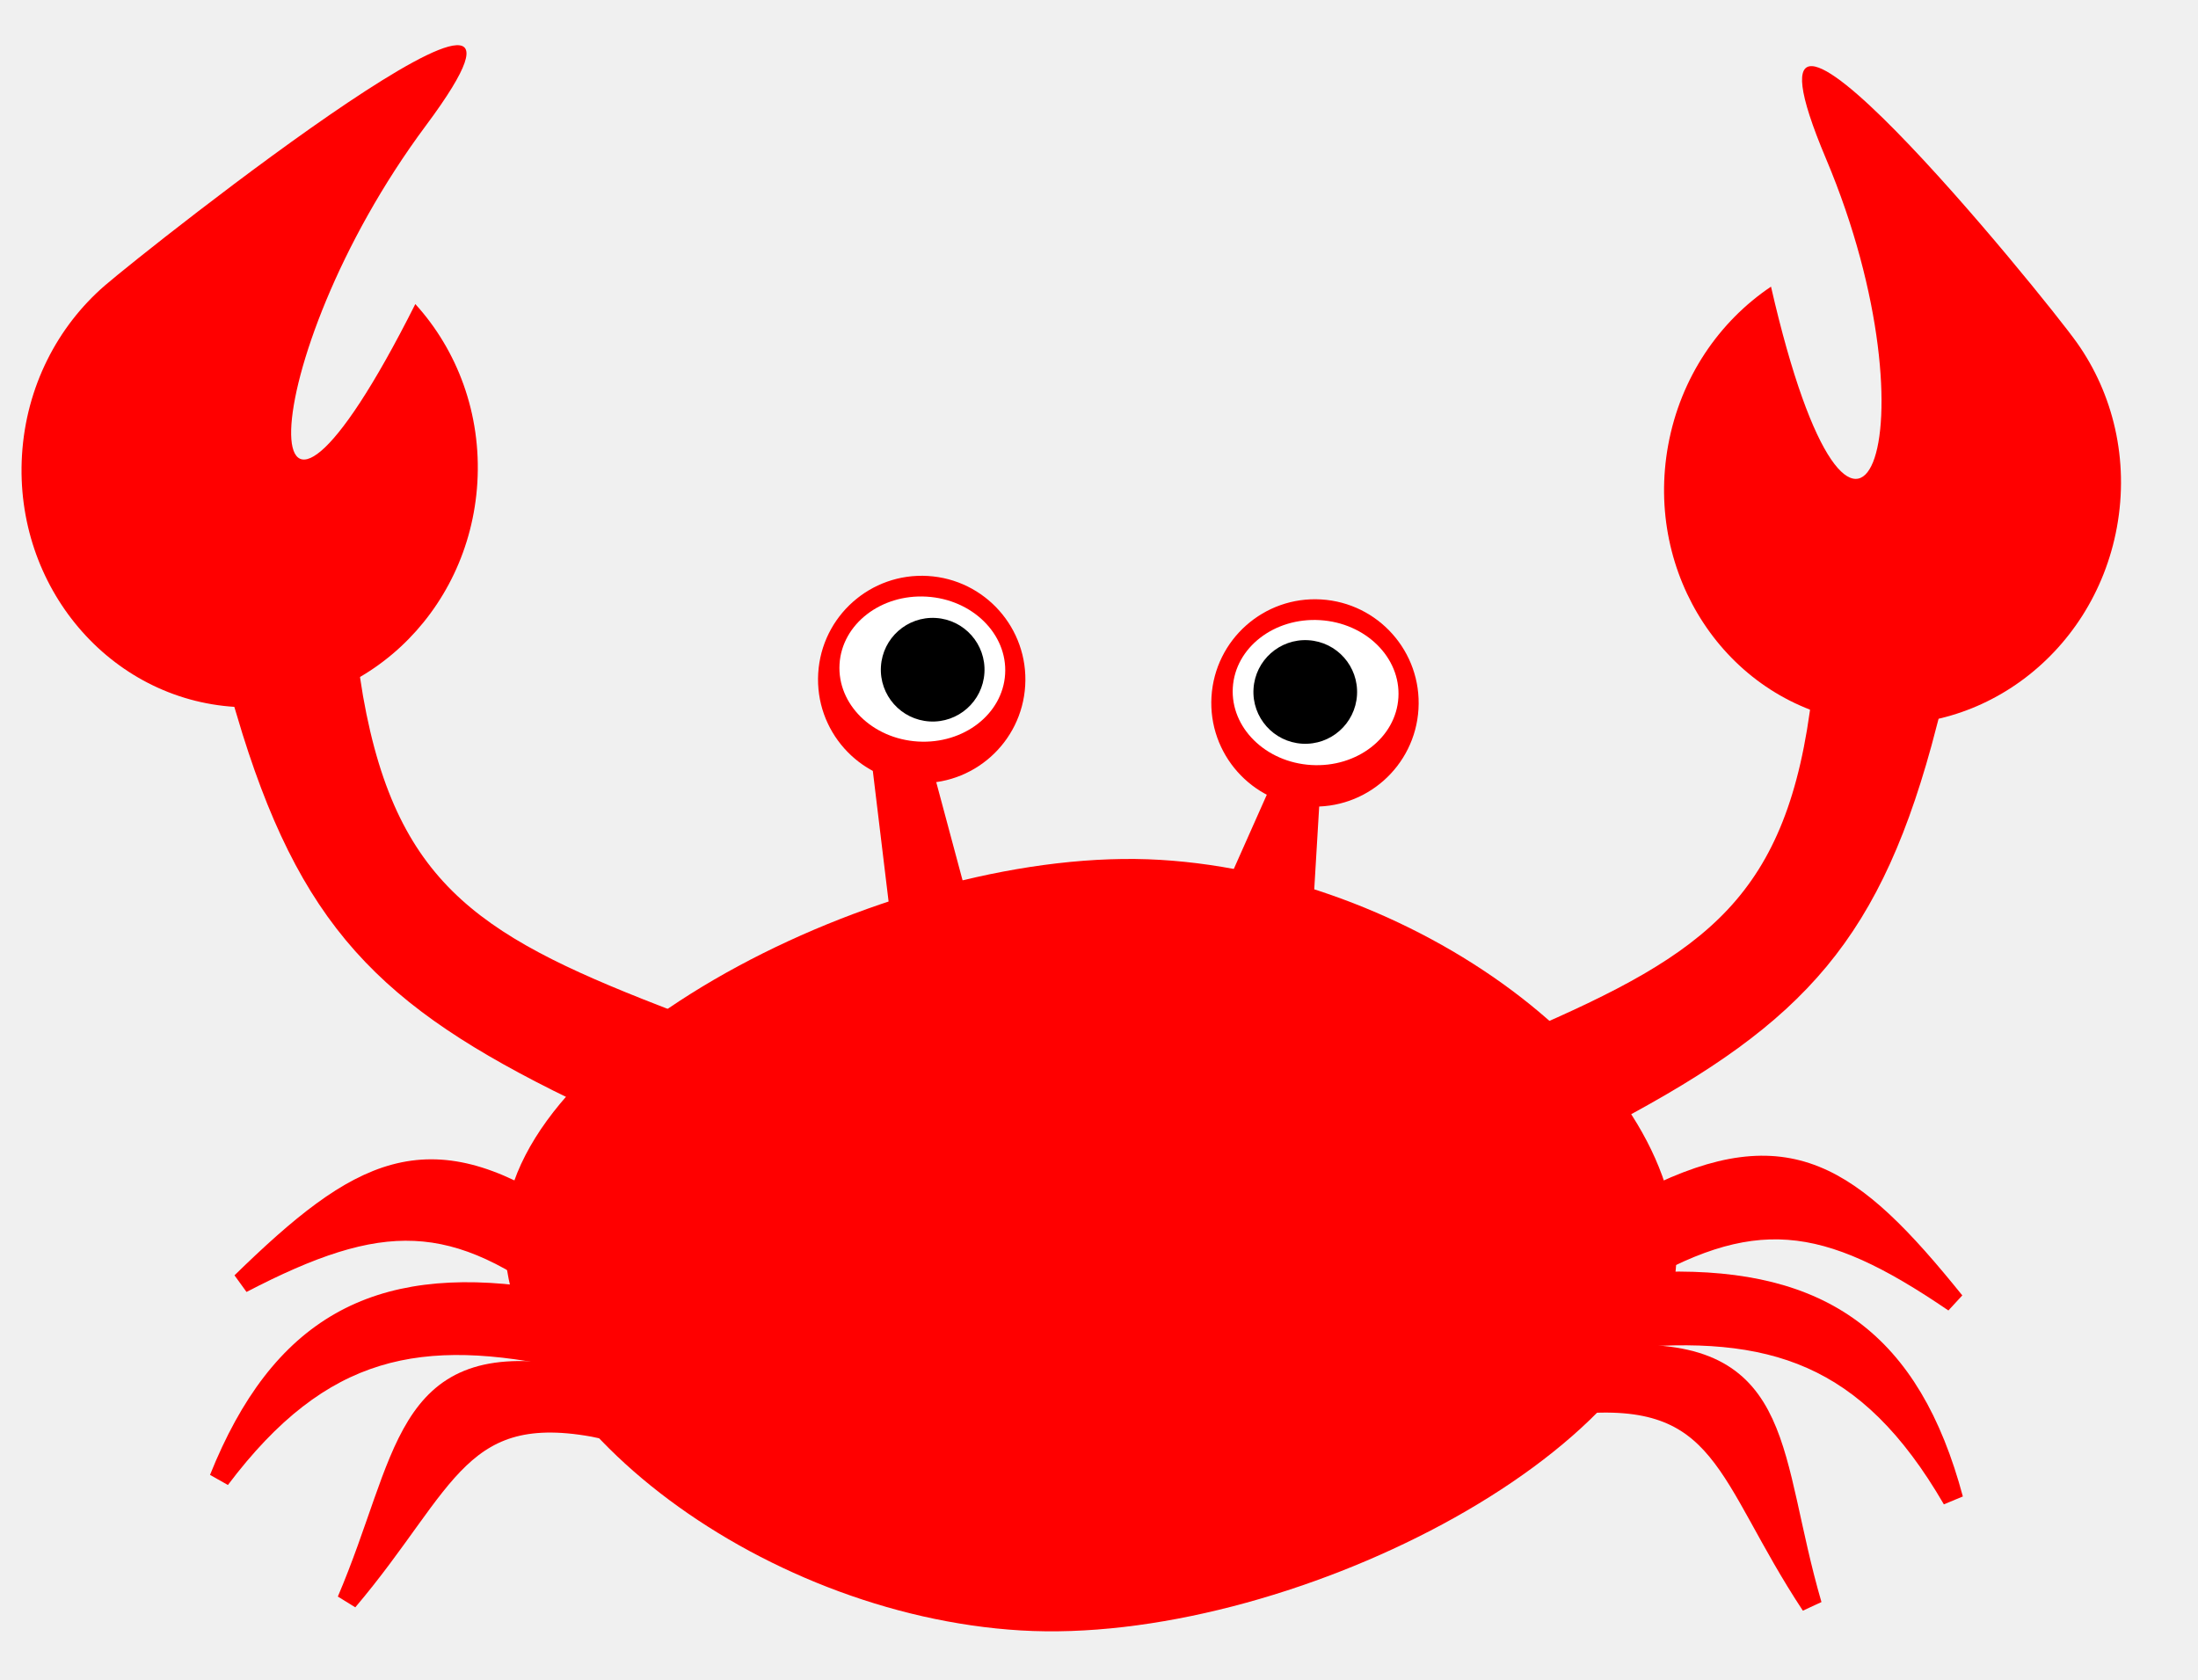
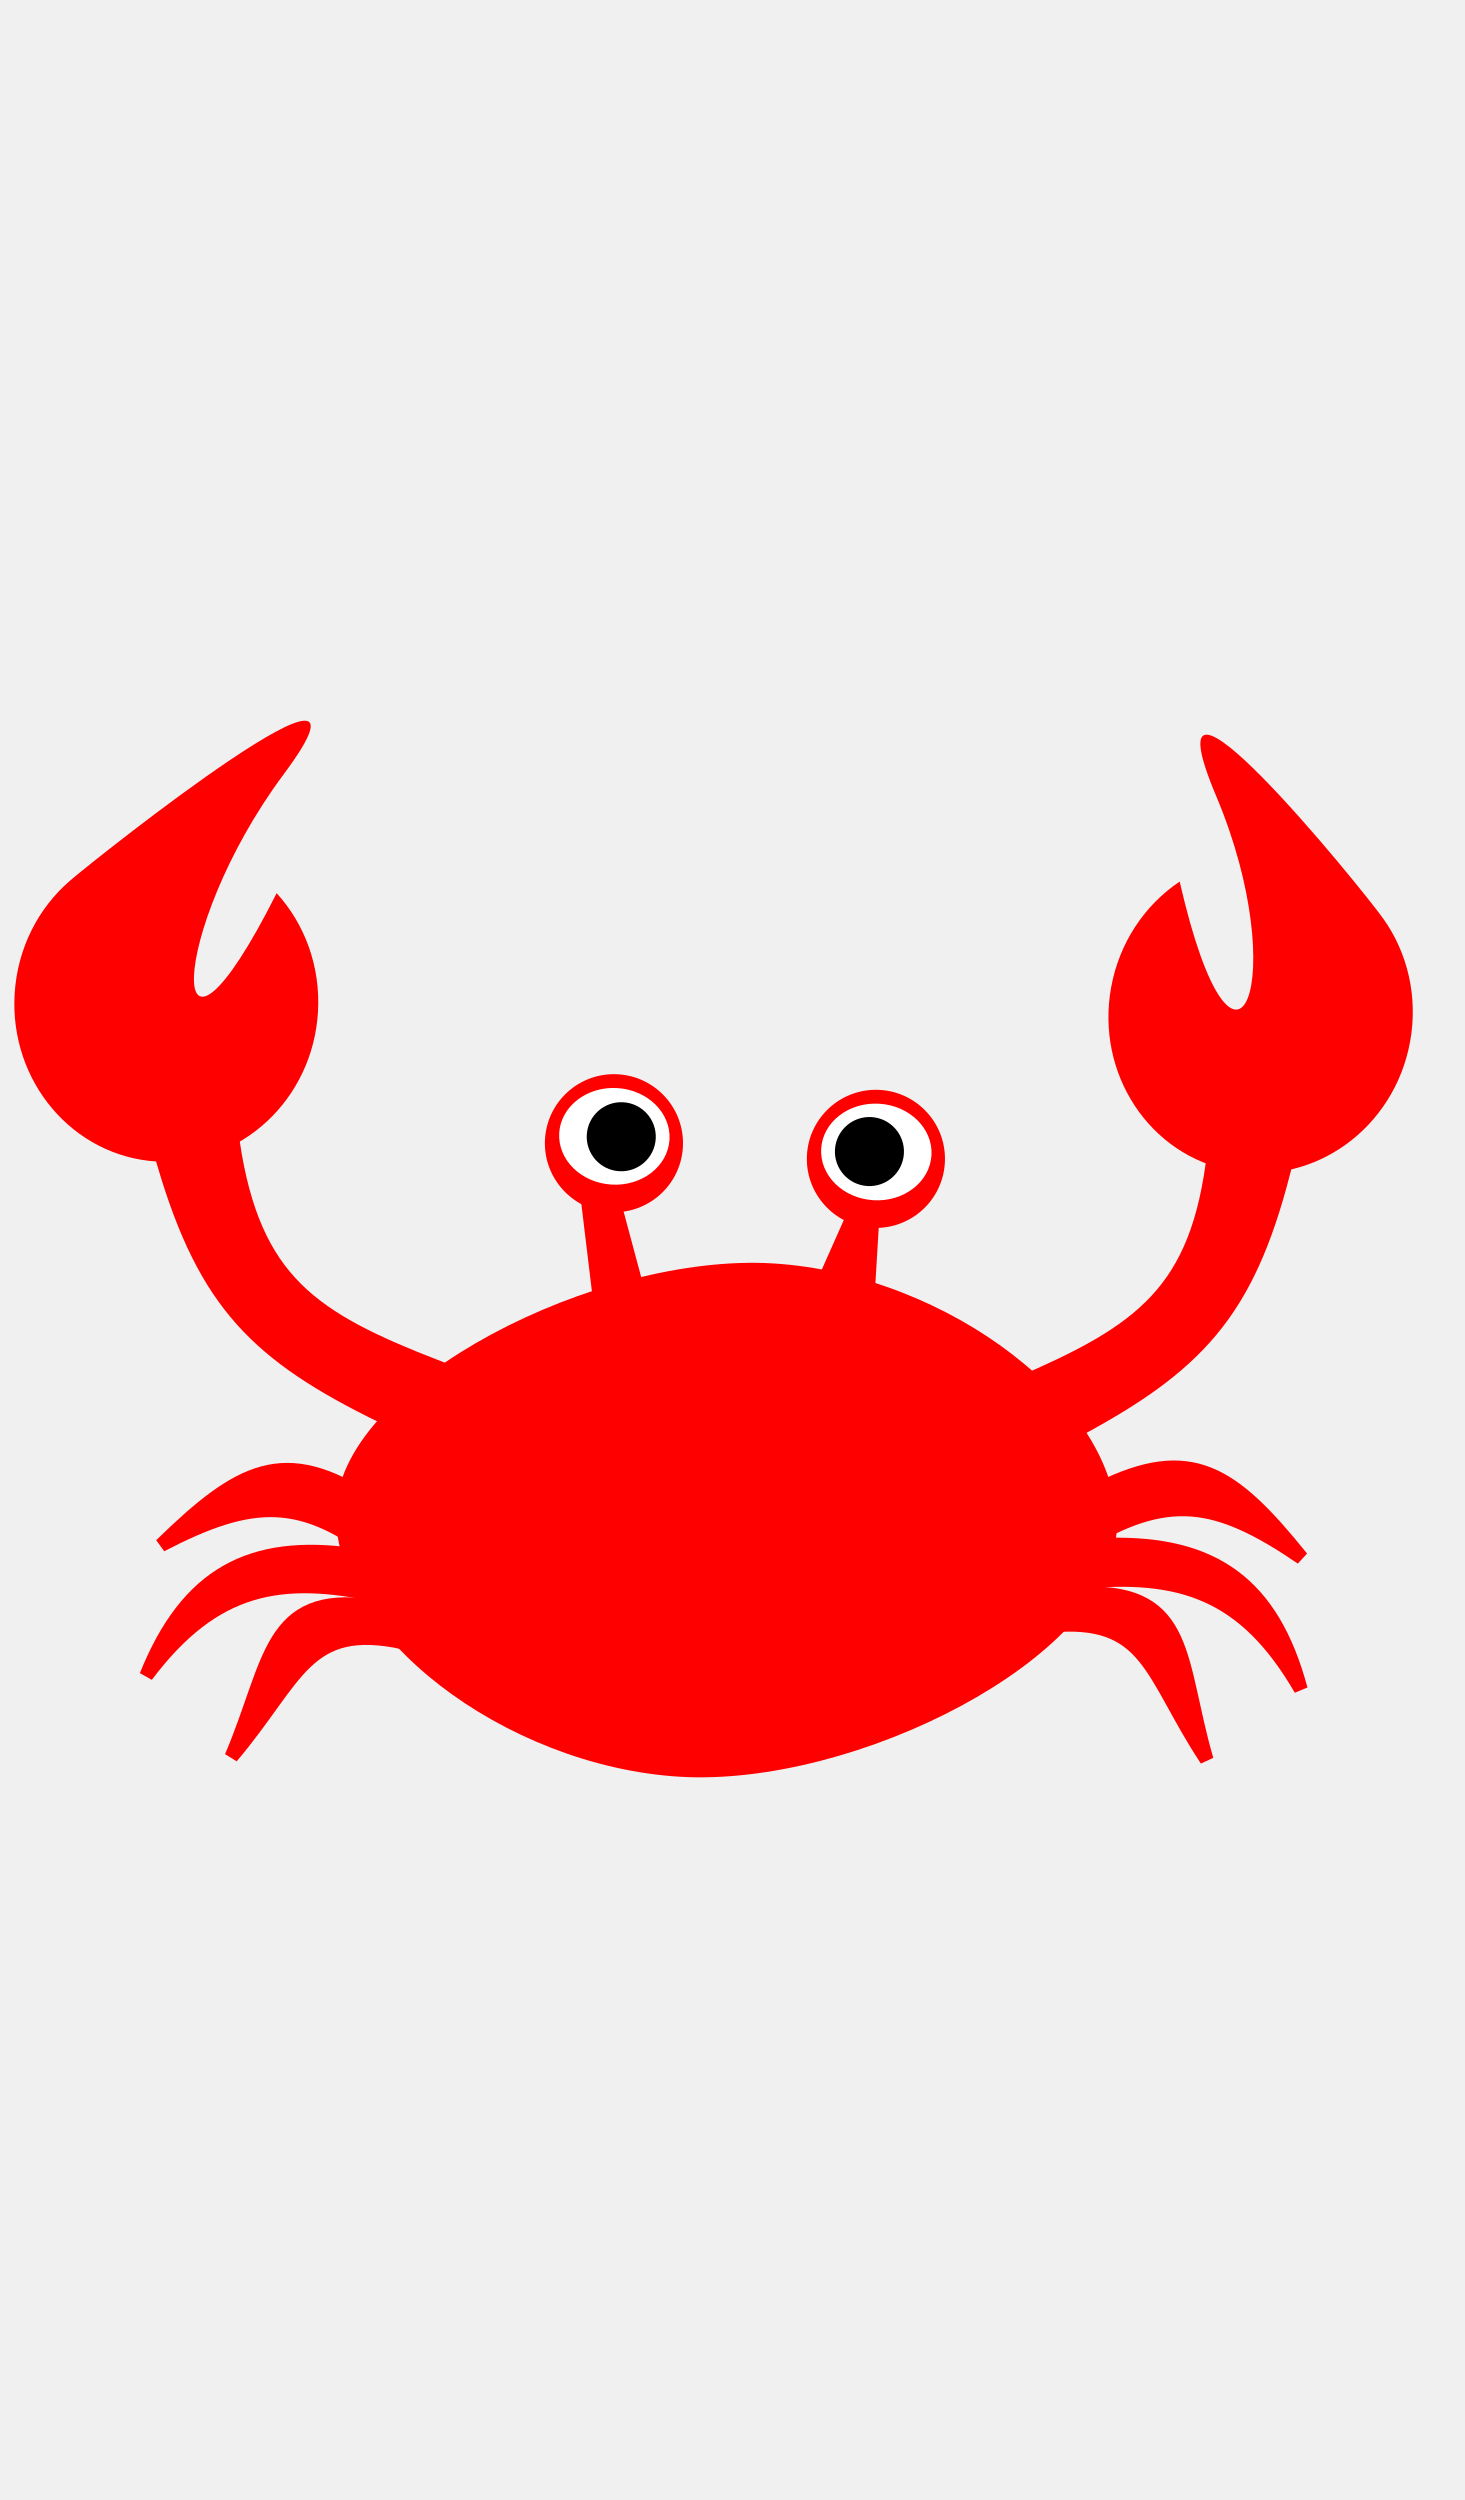
- <svg xmlns="http://www.w3.org/2000/svg" width="106" height="81" viewBox="0 0 106 81" fill="none">
+ <svg xmlns="http://www.w3.org/2000/svg" width="106" height="181" viewBox="0 0 106 81" fill="none">
  <g id="crab">
    <path id="body" d="M80.833 60.988C80.29 70.085 61.905 79.393 49.225 78.636C36.545 77.879 23.801 68.214 24.344 59.118C24.887 50.021 43.272 40.713 55.952 41.471C68.632 42.228 81.376 51.892 80.833 60.988Z" fill="#FF0000" />
-     <path id="left_leg_top" d="M11.658 61.867C17.349 56.312 20.612 54.578 26.81 58.65L27.629 62.82C21.889 58.319 18.358 58.385 11.658 61.867Z" fill="#FF0000" stroke="#FF0000" />
-     <path id="left_leg_middle" d="M10.592 71.32C13.535 63.983 18.135 61.507 25.64 62.58L27.467 65.53C20.302 63.96 15.489 64.814 10.592 71.32Z" fill="#FF0000" stroke="#FF0000" />
-     <path id="left_leg_down" d="M16.753 77.198C19.666 70.359 19.416 65.212 26.921 66.284L29.268 68.929C22.102 67.359 21.602 71.476 16.753 77.198Z" fill="#FF0000" stroke="#FF0000" />
-     <path id="right_leg_top" d="M94.244 62.791C89.255 56.598 86.22 54.488 79.583 57.794L78.273 61.837C84.508 58.05 88.006 58.536 94.244 62.791Z" fill="#FF0000" stroke="#FF0000" />
-     <path id="right_leg_middle" d="M94.177 72.304C92.129 64.668 87.856 61.663 80.276 61.835L78.111 64.546C85.413 63.841 90.09 65.261 94.177 72.304Z" fill="#FF0000" stroke="#FF0000" />
-     <path id="right_leg_down" d="M87.361 77.407C85.283 70.27 86.142 65.189 78.563 65.361L75.919 67.707C83.221 67.002 83.227 71.149 87.361 77.407Z" fill="#FF0000" stroke="#FF0000" />
+     <path id="left_leg_top" d="M11.658 61.867C17.349 56.312 20.612 54.578 26.81 58.65L27.629 62.82C21.889 58.319 18.358 58.385 11.658 61.867Z" fill="#FF0000" stroke="#FF0000">
+       <animateTransform attributeName="transform" dur="0.3s" keyTimes="0;0.7;0.9;1" repeatCount="indefinite" values="0;0, -2; 0;0" />
+     </path>
+     <path id="left_leg_middle" d="M10.592 71.32C13.535 63.983 18.135 61.507 25.64 62.58L27.467 65.53C20.302 63.96 15.489 64.814 10.592 71.32Z" fill="#FF0000" stroke="#FF0000">
+       <animateTransform attributeName="transform" dur="0.3s" keyTimes="0;0.5;0.7;1" repeatCount="indefinite" values="0;0, -2; 0;0" />
+     </path>
+     <path id="left_leg_down" d="M16.753 77.198C19.666 70.359 19.416 65.212 26.921 66.284L29.268 68.929C22.102 67.359 21.602 71.476 16.753 77.198Z" fill="#FF0000" stroke="#FF0000">
+       <animateTransform attributeName="transform" dur="0.3s" keyTimes="0; 0.25; 0.5; 1" repeatCount="indefinite" values="0;0, -2; 0;0" />
+     </path>
+     <path id="right_leg_top" d="M94.244 62.791C89.255 56.598 86.22 54.488 79.583 57.794L78.273 61.837C84.508 58.05 88.006 58.536 94.244 62.791Z" fill="#FF0000" stroke="#FF0000">
+       <animateTransform attributeName="transform" dur="0.3s" keyTimes="0;0.25;0.5;1" repeatCount="indefinite" values="0;0, -2; 0;0" />
+     </path>
+     <path id="right_leg_middle" d="M94.177 72.304C92.129 64.668 87.856 61.663 80.276 61.835L78.111 64.546C85.413 63.841 90.09 65.261 94.177 72.304Z" fill="#FF0000" stroke="#FF0000">
+       <animateTransform attributeName="transform" dur="0.3s" keyTimes="0;0.6;0.8;1" repeatCount="indefinite" values="0;0, -2; 0;0" />
+     </path>
+     <path id="right_leg_down" d="M87.361 77.407C85.283 70.27 86.142 65.189 78.563 65.361L75.919 67.707C83.221 67.002 83.227 71.149 87.361 77.407Z" fill="#FF0000" stroke="#FF0000">
+       <animateTransform attributeName="transform" dur="0.3s" keyTimes="0;0.7;0.9;1" repeatCount="indefinite" values="0;0, -2; 0;0" />
+     </path>
    <circle id="left_eye_ball" cx="44.45" cy="32.77" r="5" transform="rotate(3.41698 44.4501 32.7696)" fill="#FF0000" />
    <circle id="right_eye_ball" cx="63.416" cy="33.902" r="5" transform="rotate(3.41698 63.4164 33.9019)" fill="#FF0000" />
    <path id="left_claw" d="M23.021 23.271C22.643 29.611 17.42 34.457 11.355 34.095C5.291 33.733 0.682 28.3 1.06 21.96C1.258 18.645 2.781 15.738 5.056 13.771C7.131 11.976 29.056 -5.383 20.543 6.051C12.03 17.486 11.892 30.845 20.029 14.665C22.053 16.889 23.219 19.956 23.021 23.271Z" fill="#FF0000" />
    <path id="right_claw" d="M80.449 21.469C79.304 27.716 83.22 33.668 89.195 34.763C95.171 35.859 100.943 31.682 102.088 25.435C102.687 22.168 101.902 18.982 100.162 16.529C98.575 14.291 82.523 -5.474 88.063 7.661C93.602 20.797 89.45 31.479 85.408 13.825C82.911 15.502 81.047 18.202 80.449 21.469Z" fill="#FF0000" />
    <path id="left_eye_leg" d="M43.325 43.221L42.655 37.671L44.651 37.79L45.88 42.372L43.325 43.221Z" fill="#FF0000" stroke="#FF0000" />
    <path id="right_eye_leg" d="M61.651 38.304L59.915 42.208L62.85 43.385L63.148 38.394L61.651 38.304Z" fill="#FF0000" stroke="#FF0000" />
    <ellipse id="left_eye" cx="44.48" cy="32.27" rx="4" ry="3.5" transform="rotate(3.41698 44.48 32.2703)" fill="white" />
    <ellipse id="right_eye" cx="63.446" cy="33.403" rx="4" ry="3.5" transform="rotate(3.41698 63.4462 33.4026)" fill="white" />
    <circle id="left_pupil" cx="44.979" cy="32.3" r="2.5" transform="rotate(3.41698 44.9791 32.3001)" fill="black" />
    <circle id="right_pupil" cx="62.947" cy="33.373" r="2.5" transform="rotate(3.41698 62.9471 33.3731)" fill="black" />
    <path id="left_arm" d="M11.893 34.334L16.865 32.745C18.387 42.784 22.624 45.472 31.656 48.984L27.719 52.555C18.616 48.111 14.868 44.38 11.893 34.334Z" fill="#FF0000" stroke="#FF0000" />
    <path id="right_arm" d="M92.915 34.892L87.889 33.481C86.725 43.568 82.588 46.406 73.685 50.237L77.747 53.665C86.687 48.9 90.299 45.038 92.915 34.892Z" fill="#FF0000" stroke="#FF0000" />
    <animateTransform attributeName="transform" dur="3s" keyTimes="0;0.3;0.5;1" repeatCount="indefinite" values="0;0, -40; 0;0" />
  </g>
</svg>
